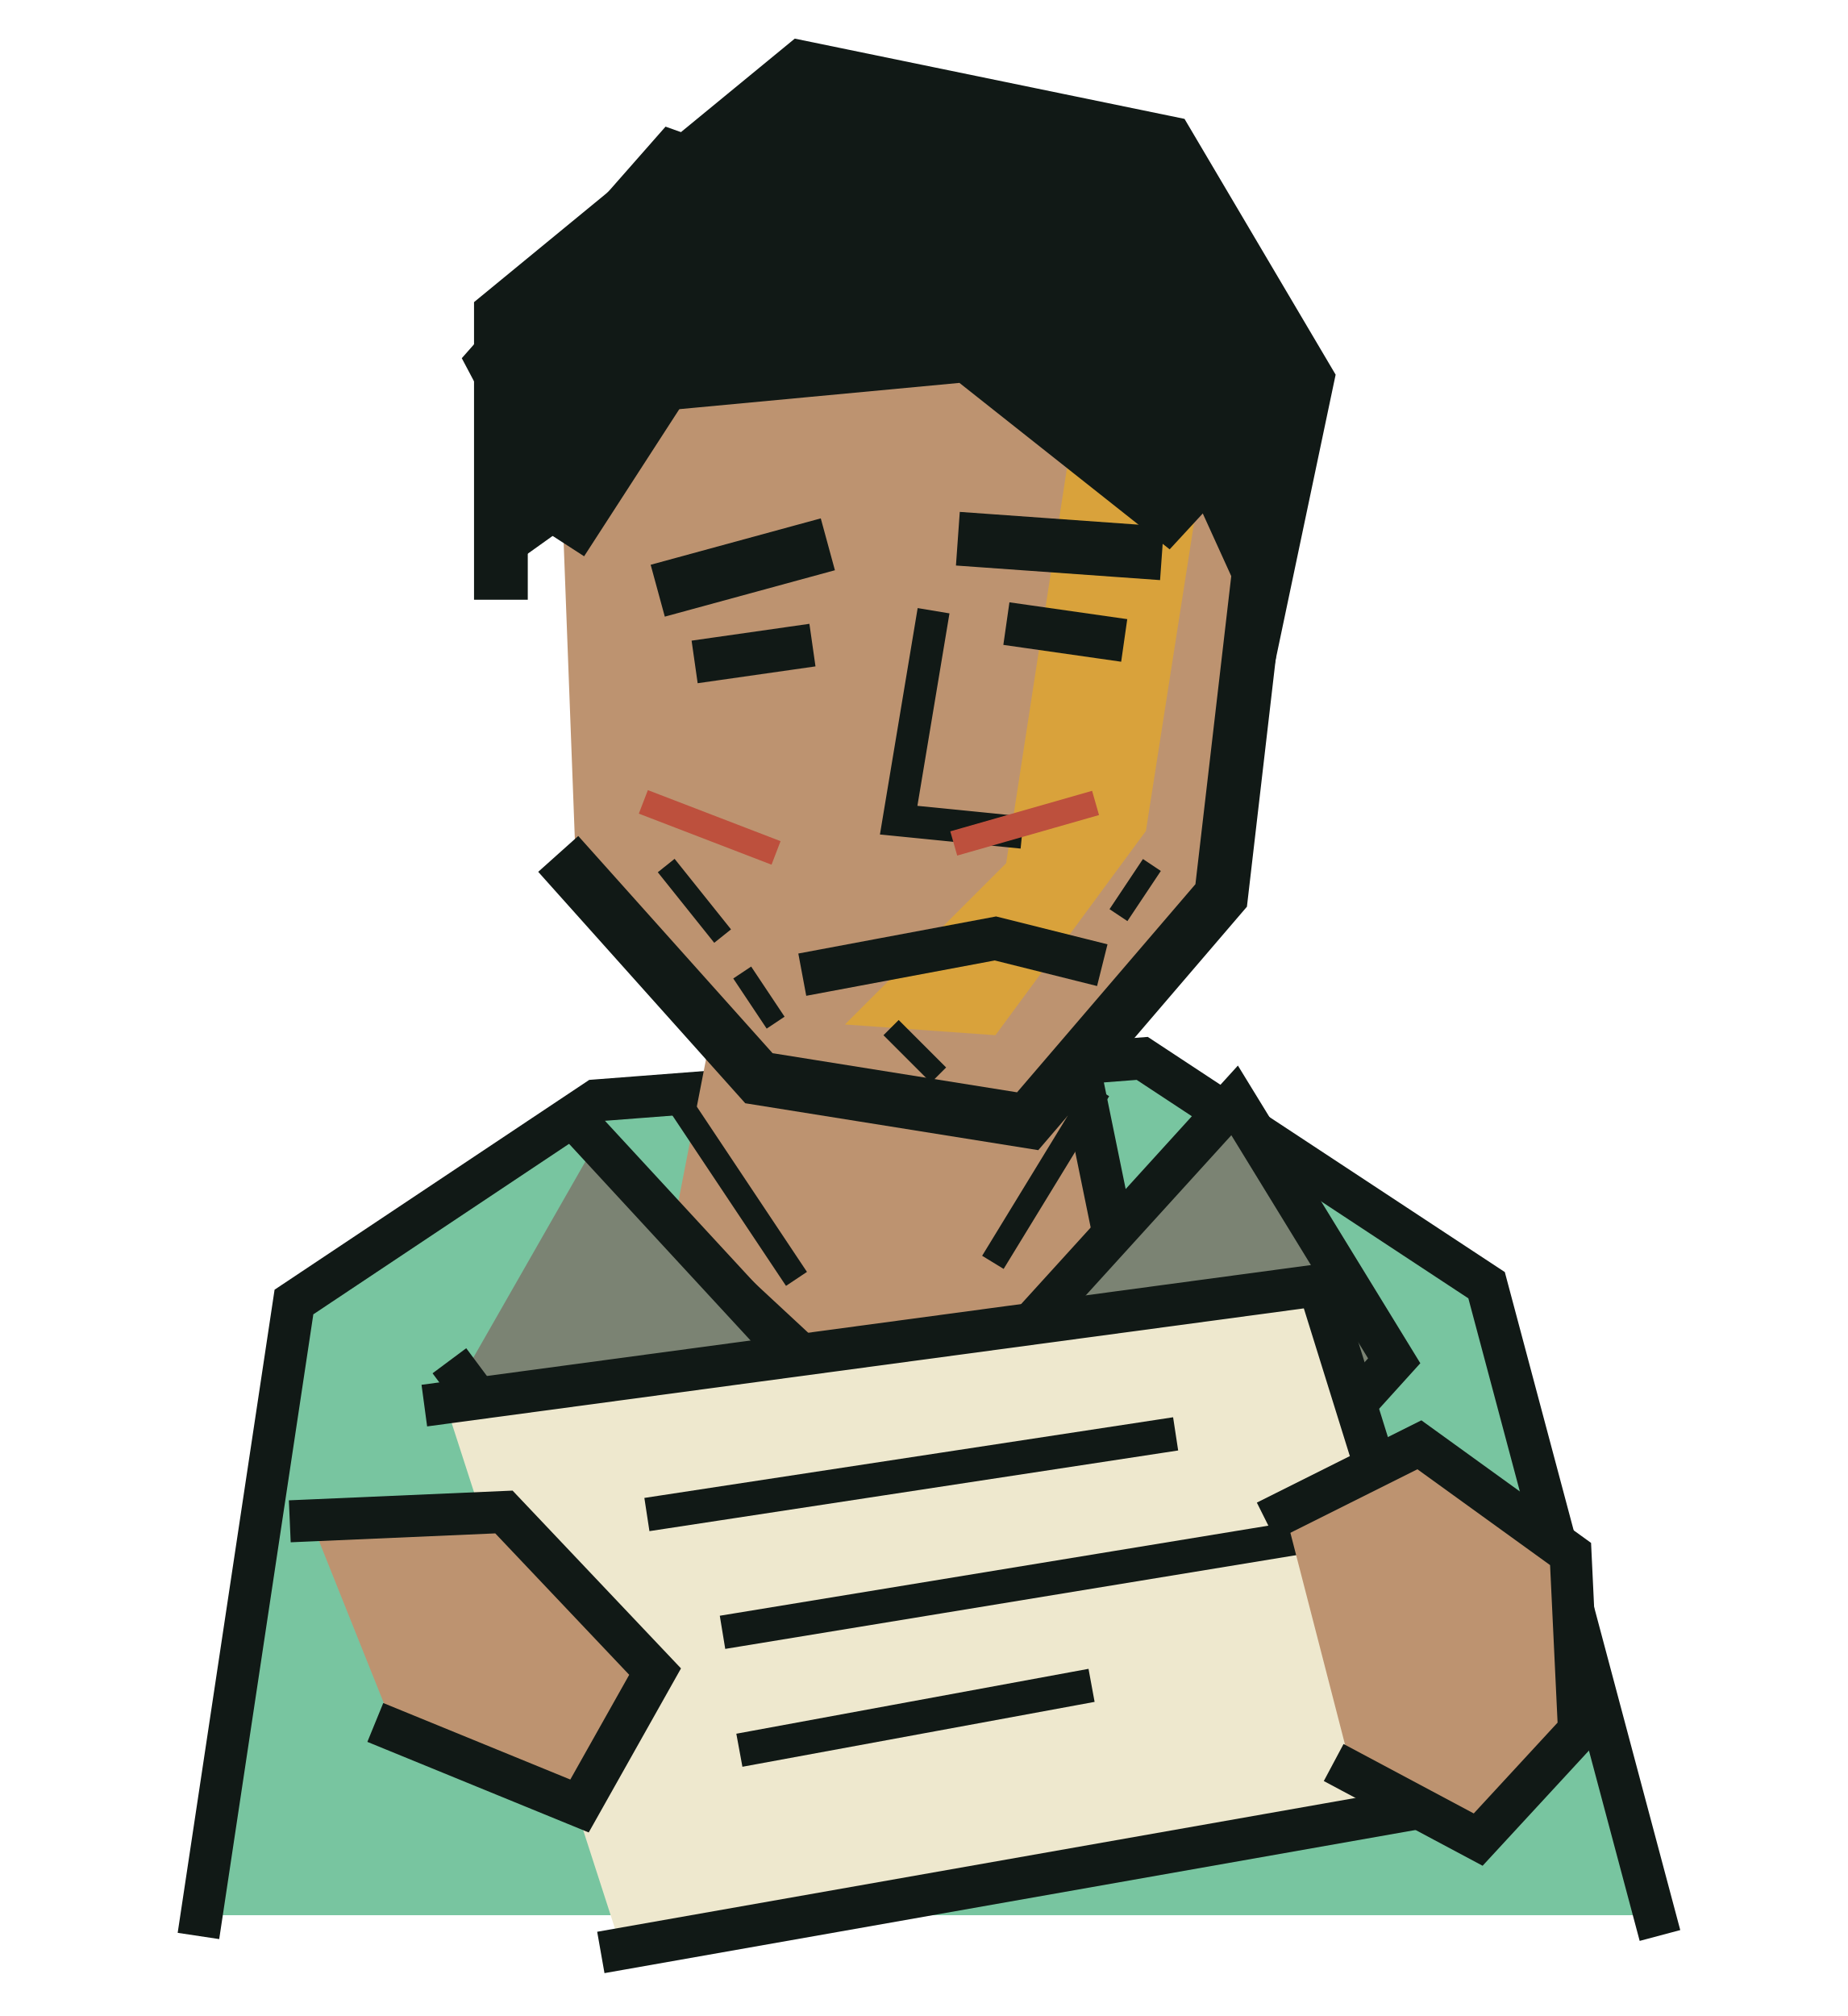
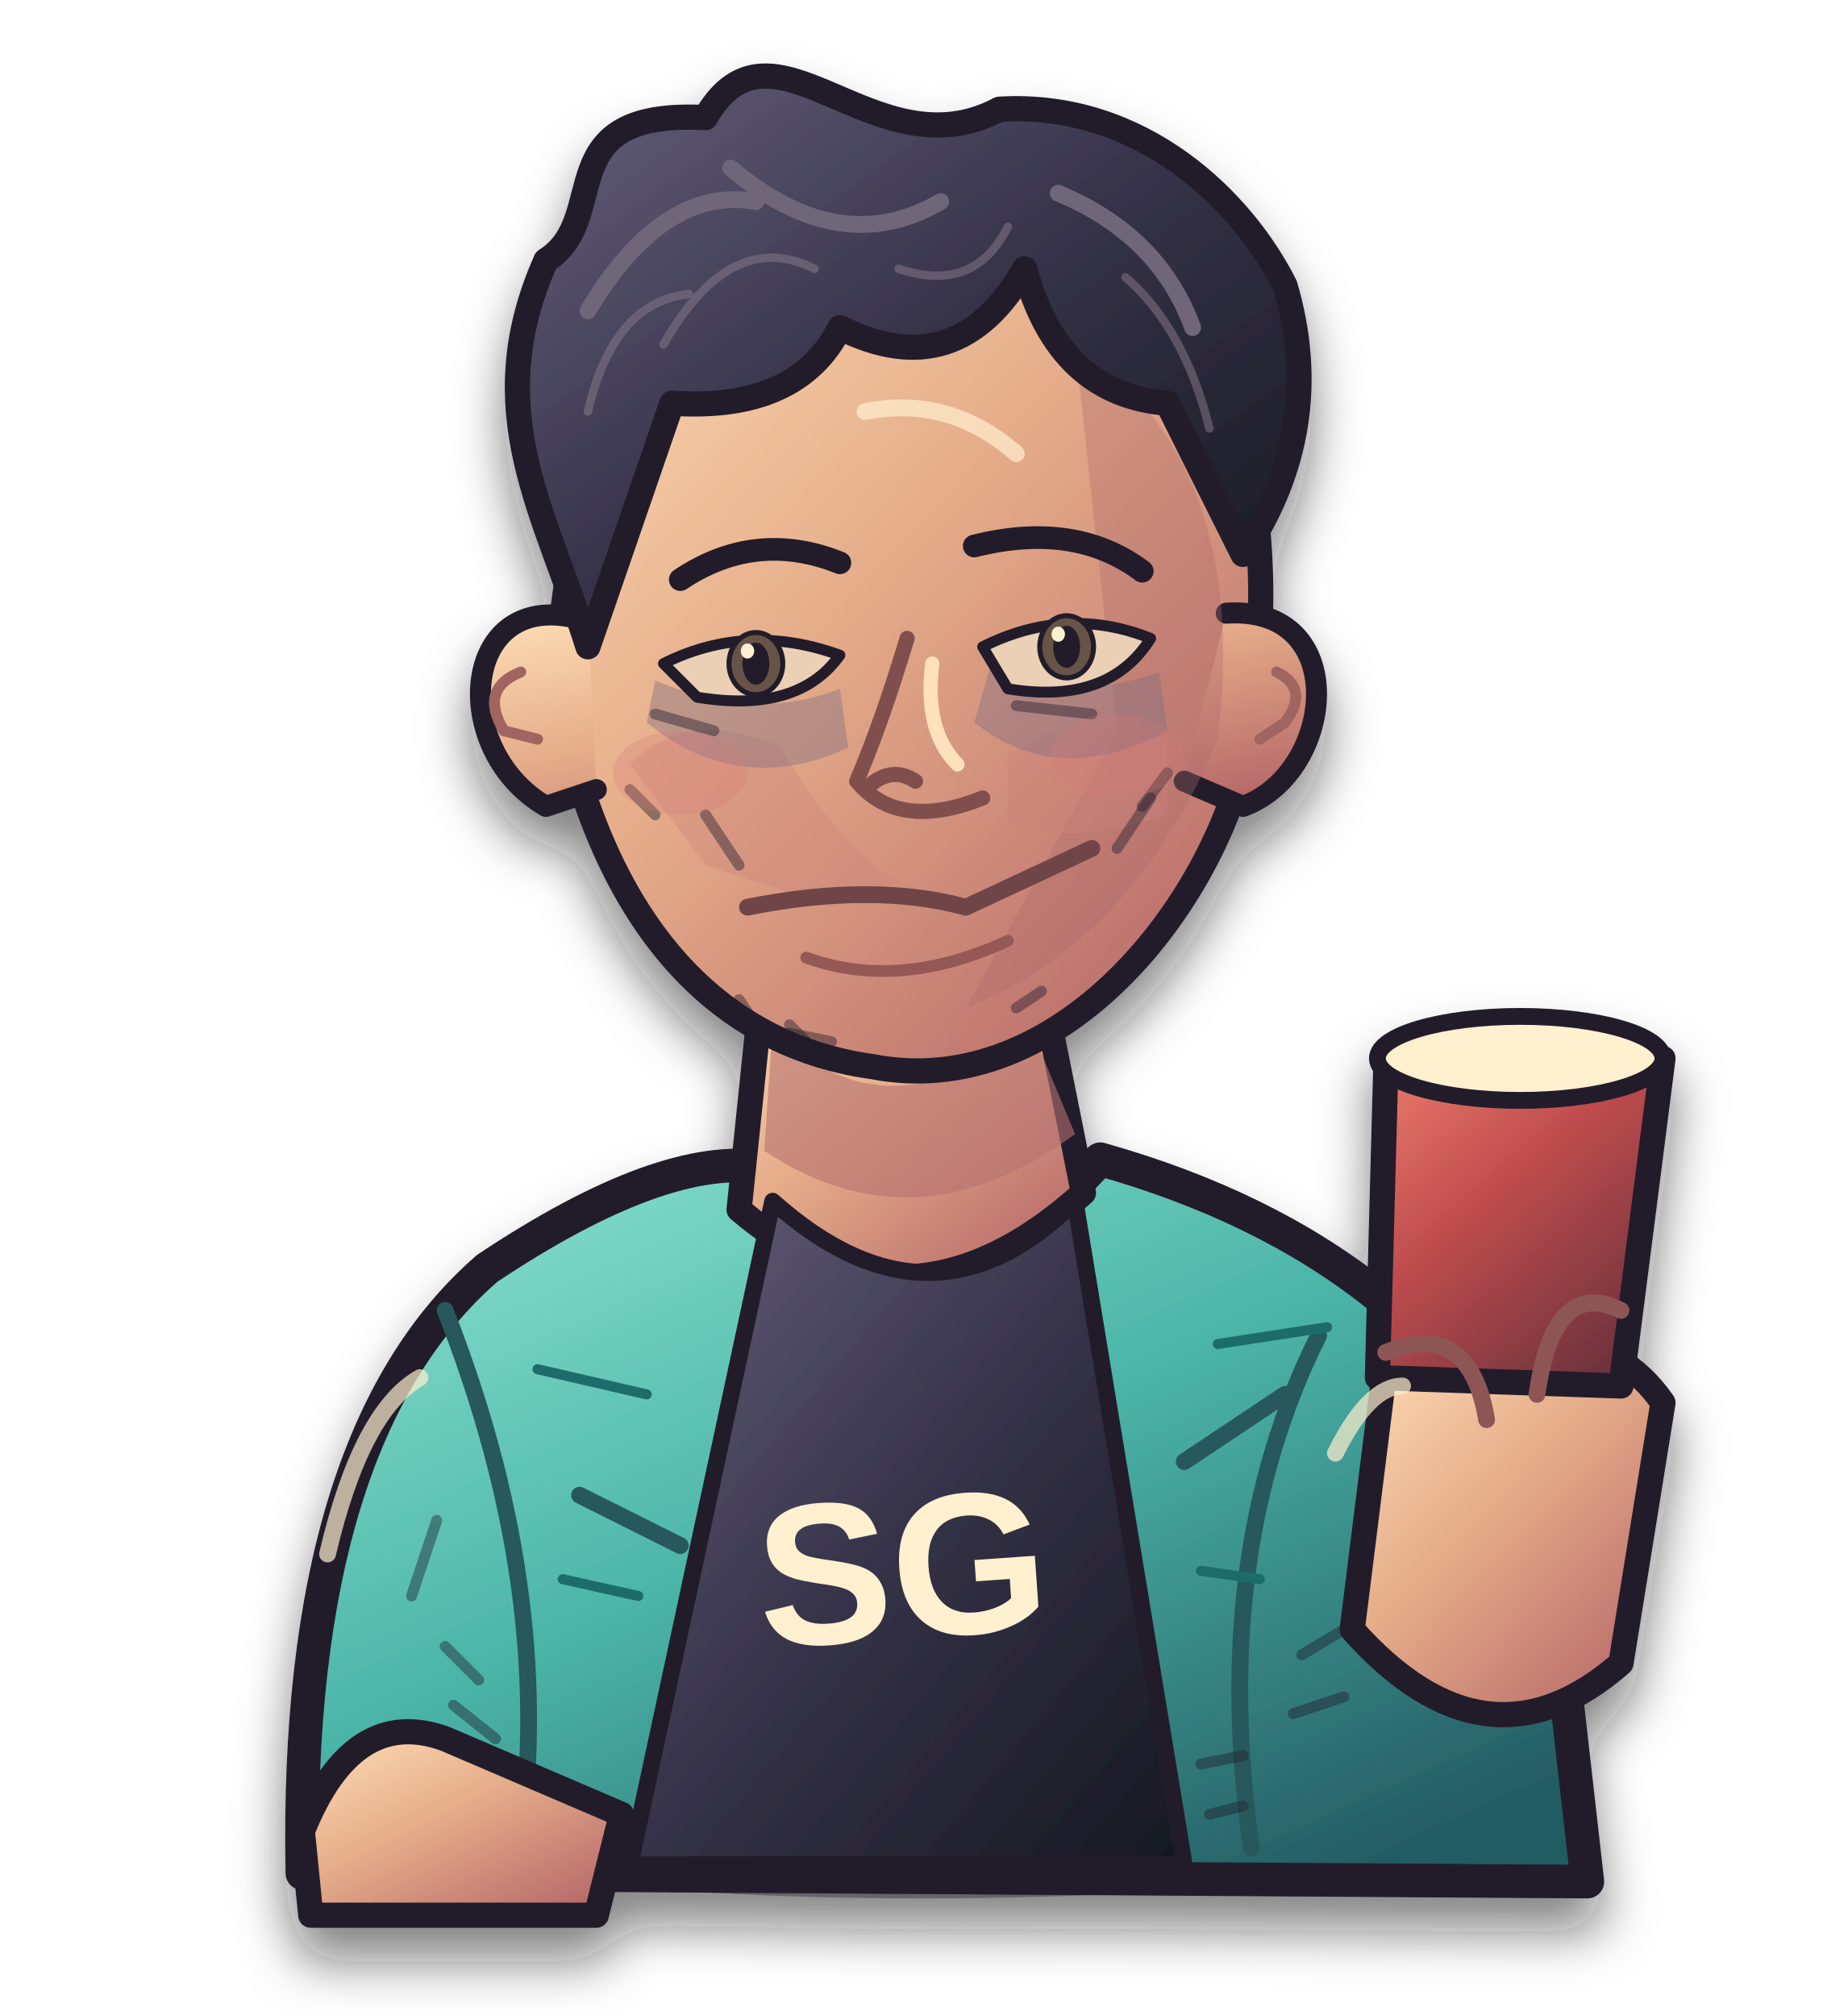
<svg xmlns="http://www.w3.org/2000/svg" viewBox="0 0 220 240" role="img" aria-labelledby="title">
  <defs>
-     <pattern id="hatch" width="10" height="10" patternUnits="userSpaceOnUse" patternTransform="rotate(-18)">
-       <path d="M0 0V10" stroke="#111916" stroke-width="2" opacity=".3" />
+     <linearGradient id="skin" x1="0" y1="0" x2=".85" y2="1">
+       <stop stop-color="#ffe0b8" />
+       <stop offset=".48" stop-color="#e5ac89" />
+       <stop offset="1" stop-color="#b76969" />
+     </linearGradient>
+     <linearGradient id="paper" x1="0" y1="0" x2=".7" y2="1">
+       <stop stop-color="#fff9dd" />
+       <stop offset=".7" stop-color="#e5ca97" />
+       <stop offset="1" stop-color="#af815a" />
+     </linearGradient>
+     <linearGradient id="gold" x1="0" y1="0" x2=".8" y2="1">
+       <stop stop-color="#fff0a3" />
+       <stop offset=".45" stop-color="#e6a743" />
+       <stop offset="1" stop-color="#9d522d" />
+     </linearGradient>
+     <linearGradient id="teal" x1="0" y1="0" x2=".8" y2="1">
+       <stop stop-color="#90e5d1" />
+       <stop offset=".5" stop-color="#4bb5a8" />
+       <stop offset="1" stop-color="#245c63" />
+     </linearGradient>
+     <linearGradient id="pink" x1="0" y1="0" x2=".8" y2="1">
+       <stop stop-color="#ff9dbb" />
+       <stop offset=".5" stop-color="#d64d86" />
+       <stop offset="1" stop-color="#71294f" />
+     </linearGradient>
+     <linearGradient id="cloth" x1="0" y1="0" x2="1" y2="1">
+       <stop stop-color="#66607b" />
+       <stop offset=".5" stop-color="#353248" />
+       <stop offset="1" stop-color="#161820" />
+     </linearGradient>
+     <linearGradient id="bread" x1="0" y1="0" x2=".5" y2="1">
+       <stop stop-color="#ffe1a1" />
+       <stop offset=".55" stop-color="#ce985e" />
+       <stop offset="1" stop-color="#985335" />
+     </linearGradient>
+     <linearGradient id="beer" x1="0" y1="0" x2="1" y2="1">
+       <stop stop-color="#b2b757" />
+       <stop offset=".4" stop-color="#526941" />
+       <stop offset="1" stop-color="#172d2c" />
+     </linearGradient>
+     <linearGradient id="red" x1="0" y1="0" x2=".7" y2="1">
+       <stop stop-color="#f18370" />
+       <stop offset=".5" stop-color="#be4c4d" />
+       <stop offset="1" stop-color="#71333d" />
+     </linearGradient>
+     <radialGradient id="glow">
+       <stop stop-color="#efbd7a" stop-opacity=".35" />
+       <stop offset="1" stop-color="#efbd7a" stop-opacity="0" />
+     </radialGradient>
+     <radialGradient id="neon">
+       <stop stop-color="#f05ba5" stop-opacity=".6" />
+       <stop offset="1" stop-color="#f05ba5" stop-opacity="0" />
+     </radialGradient>
+     <filter id="shadow" x="-30%" y="-25%" width="160%" height="160%">
+       <feDropShadow dx="0" dy="4" stdDeviation="3" flood-color="#100f19" flood-opacity=".52" />
+     </filter>
+     <filter id="bloom" x="-60%" y="-60%" width="220%" height="220%">
+       <feGaussianBlur stdDeviation="3" />
+     </filter>
+     <pattern id="inkgrain" width="19" height="23" patternUnits="userSpaceOnUse">
+       <path d="M2 4l3 1m8 12 2-1m-6 8 2 1" stroke="#fff4d4" stroke-width=".6" opacity=".15" />
+       <path d="m9 8 2-1m6 14 2-1" stroke="#201b2a" stroke-width=".7" opacity=".2" />
    </pattern>
  </defs>
-   <g stroke-linejoin="miter" stroke-linecap="square">
-     <path d="M24 228 35 155 71 131 136 126 177 153 197 228" fill="#78c5a0" stroke="#111916" stroke-width="5" stroke-linejoin="miter" stroke-linecap="square" />
-     <path d="M87 111 124 105 133 149 108 173 80 147" fill="#bd9370" stroke="#111916" stroke-width="5" stroke-linejoin="miter" stroke-linecap="square" />
-     <path d="M71 136 107 175 147 131 166 162 147 183 123 217 90 211 55 164" fill="#7b8373" stroke="#111916" stroke-width="5" stroke-linejoin="miter" stroke-linecap="square" />
-     <g transform="translate(107 81) scale(1.28)">
-       <path d="M-32-35 -10-49 22-43 35-23 30 20 12 41 -13 37 -30 18" fill="#bd9370" stroke="#111916" stroke-width="5" stroke-linejoin="miter" stroke-linecap="square" />
-       <path d="M-30-15 -19-32 0-31 11-42 24-31 34-9 38-28 25-50 -9-57 -37-34 -37-10" fill="#111916" stroke="#111916" stroke-width="5" stroke-linejoin="miter" stroke-linecap="square" />
-       <path d="M16-22 28-18 23 14 9 33 -5 32 10 17" fill="#d9a23b" stroke="none" stroke-width="0" stroke-linejoin="miter" stroke-linecap="square" />
-       <path d="M-20-9 -9-12 M8-13 22-12" fill="none" stroke="#111916" stroke-width="5" stroke-linejoin="miter" stroke-linecap="square" />
-       <path d="M-17-2 -10-3 M12-5 19-4" fill="none" stroke="#111916" stroke-width="4" stroke-linejoin="miter" stroke-linecap="square" />
-       <path d="M3-5 0 13 10 14" fill="#bd9370" stroke="#111916" stroke-width="3" stroke-linejoin="miter" stroke-linecap="square" />
-       <path d="M-7 27 9 24 17 26" fill="none" stroke="#111916" stroke-width="4" stroke-linejoin="miter" stroke-linecap="square" />
-       <path d="M-21 18 -17 23 M-14 28 -12 31 M0 33 3 36 M21 21 23 18" fill="none" stroke="#111916" stroke-width="2" stroke-linejoin="miter" stroke-linecap="square" />
+   <g stroke-linecap="round" stroke-linejoin="round">
+     <g filter="url(#shadow)">
+       <ellipse cx="110" cy="215" rx="74" ry="11" fill="#100f19" stroke="none" stroke-width="0" opacity=".35" />
+       <path d="M36 223Q35 171 58 151Q79 137 91 139L110 160L131 138Q170 149 184 180L189 224Z" fill="url(#teal)" stroke="#211c2a" stroke-width="4" />
+       <path d="M91 115L88 144Q108 161 129 142L123 112" fill="url(#skin)" stroke="#211c2a" stroke-width="3" />
+       <path d="M92 122q12 14 31 1L128 135Q109 149 91 137Z" fill="#b67170" stroke="none" stroke-width="0" opacity=".6" />
+       <path d="M92 143Q111 160 128 143L141 222H75Z" fill="url(#cloth)" stroke="#211c2a" stroke-width="2" />
+       <text x="108" y="195" font-family="Arial,sans-serif" font-size="24" font-weight="900" text-anchor="middle" fill="#fff0cf" transform="rotate(-4 108 195)">SG</text>
+       <path d="M70 51C74 25 98 15 124 27C144 28 155 57 148 91C143 110 125 131 104 127C82 124 70 105 66 80Z" fill="url(#skin)" stroke="#211c2a" stroke-width="3" />
+       <path d="M70 74C55 69 53 89 65 96L71 94M146 73C161 72 159 92 148 96L141 93" fill="url(#skin)" stroke="#211c2a" stroke-width="2.5" />
+       <path d="M128 41Q149 55 145 88Q135 112 115 120L133 87Z" fill="#ad6a6b" stroke="none" stroke-width="0" opacity=".35" />
+       <path d="M75 91Q82 84 93 89Q100 101 107 105L99 108Q90 105 84 103ZM120 90Q129 83 139 88L139 97Q127 101 120 98Z" fill="#ca827a" stroke="none" stroke-width="0" opacity=".36" />
+       <path d="M78 81Q90 86 100 82L101 89Q88 95 77 86ZM118 79Q127 84 138 80L139 87Q126 94 116 86Z" fill="#806d82" stroke="none" stroke-width="0" opacity=".42" />
+       <path d="M81 69Q90 63 100 67M116 65Q128 62 136 68" fill="none" stroke="#211c2a" stroke-width="2.7" />
+       <path d="M79 79Q89 74 100 78Q95 85 83 83ZM117 77Q127 72 137 76Q132 84 120 82Z" fill="#ecd0b5" stroke="#211c2a" stroke-width="1.3" />
+       <ellipse cx="90" cy="79" rx="3.2" ry="3.7" fill="#685346" stroke="#211c2a" stroke-width="0.6" />
+       <ellipse cx="127" cy="77" rx="3.2" ry="3.7" fill="#685346" stroke="#211c2a" stroke-width="0.6" />
+       <ellipse cx="90" cy="79" rx="1.6" ry="2.5" fill="#211c2a" stroke="none" stroke-width="0" />
+       <ellipse cx="127" cy="77" rx="1.6" ry="2.5" fill="#211c2a" stroke="none" stroke-width="0" />
+       <ellipse cx="89" cy="77.5" rx="0.8" ry="0.9" fill="#fff0cf" stroke="none" stroke-width="0" />
+       <ellipse cx="126" cy="75.5" rx="0.8" ry="0.9" fill="#fff0cf" stroke="none" stroke-width="0" />
+       <path d="M108 76Q105 86 102 93Q107 99 117 95M103 94q3-3 6-1" fill="none" stroke="#80504e" stroke-width="1.8" />
+       <path d="M111 79Q110 87 114 91" fill="none" stroke="#ffe1bb" stroke-width="1.7" />
+       <path d="M62 80q-5 2-2 7l4 1M152 80q4 2 1 6l-3 2" fill="none" stroke="#a06560" stroke-width="1.3" />
+       <path d="M103 49Q113 47 121 54" fill="none" stroke="#fff0cf" stroke-width="2" opacity=".7" />
+       <path d="M89 108Q104 105 115 108L130 101" fill="none" stroke="#6f4447" stroke-width="2" />
+       <path d="M96 114q11 4 24-2" fill="none" stroke="#945955" stroke-width="1.4" />
+       <path d="M84 97l4 6M137 95l-4 6M88 119l2 3M94 122l2 2M121 120l3-2" fill="none" stroke="#211c2a" stroke-width="1.3" opacity=".43" />
+       <path d="M78 85l7 2M121 84l9 1M75 94l3 3M139 92l-3 4M94 123l5 1" fill="none" stroke="#211c2a" stroke-width="1.3" opacity=".43" />
+       <ellipse cx="81" cy="92" rx="8" ry="5" fill="#d47676" stroke="none" stroke-width="0" opacity=".26" />
+       <ellipse cx="133" cy="90" rx="8" ry="5" fill="#d47676" stroke="none" stroke-width="0" opacity=".24" />
+       <path d="M70 77C65 61 57 49 65 31C73 26 65 13 84 14C92 0 104 21 119 13C136 12 148 24 153 34Q158 51 148 66L139 48Q126 47 122 32Q114 46 100 39Q95 49 80 48Z" fill="url(#cloth)" stroke="#211c2a" stroke-width="3" />
+       <path d="M70 37q9-15 20-13M87 20q13 11 25 4M126 23q12 5 16 16" fill="none" stroke="#706679" stroke-width="2" />
+       <path d="M70 49q3-13 12-14M79 41q8-14 18-9M107 32q9 3 13-5M134 33q7 6 10 18" fill="none" stroke="#8c7c8b" stroke-width="1" opacity=".5" />
+       <path d="M53 156q13 33 9 63M157 159q-13 26-8 61M69 178l12 6M141 174l12-8" fill="none" stroke="#28595b" stroke-width="2" />
+       <path d="M165 162q24-8 33 5l-5 31q-16 14-32-4Z" fill="url(#skin)" stroke="#211c2a" stroke-width="3" />
+       <path d="M164 164L165 127Q181 119 198 126L193 165Z" fill="url(#red)" stroke="#211c2a" stroke-width="3" />
+       <ellipse cx="181" cy="126" rx="17" ry="5" fill="#fff0cf" stroke="#211c2a" stroke-width="2" />
+       <path d="M165 161q10-4 12 8M193 156q-8-4-10 10" fill="none" stroke="#8d5754" stroke-width="2" />
+       <path d="M36 218q6-15 17-11l21 9-3 12H37Z" fill="url(#skin)" stroke="#211c2a" stroke-width="3" />
+       <path d="M39 185q4-17 11-21M159 173q4-8 8-8" fill="none" stroke="#fff0cf" stroke-width="2" opacity=".7" />
+       <path d="M143 210l5-1M144 216l4-1M52 181l-3 9" fill="none" stroke="#211c2a" stroke-width="1.3" opacity=".43" />
+       <path d="M64 163l13 3M145 160l13-2M67 188l9 2M143 187l7 1" fill="none" stroke="#1d6d6b" stroke-width="1.2" />
+       <path d="M53 196l4 4M54 203l5 4M155 197l5-3M154 204l6-2" fill="none" stroke="#211c2a" stroke-width="1.3" opacity=".43" />
    </g>
-     <path d="M67 60 58 43 80 18 108 28 128 17 151 49 139 62 115 43 83 46" fill="#111916" stroke="#111916" stroke-width="5" stroke-linejoin="miter" stroke-linecap="square" />
-     <path d="M78 96 91 101 M115 100 129 96" fill="none" stroke="#bd503d" stroke-width="3" stroke-linejoin="miter" stroke-linecap="square" />
-     <path d="M53 167 157 153 176 214 74 232" fill="#eee8ce" stroke="#111916" stroke-width="5" stroke-linejoin="miter" stroke-linecap="square" />
-     <path d="M79 180 138 171 M88 194 155 183 M90 208 128 201" fill="none" stroke="#111916" stroke-width="4" stroke-linejoin="miter" stroke-linecap="square" />
-     <path d="M37 181 60 180 78 199 69 215 47 206" fill="#bd9370" stroke="#111916" stroke-width="5" stroke-linejoin="miter" stroke-linecap="square" />
-     <path d="M153 180 169 172 187 185 188 206 176 219 161 211" fill="#bd9370" stroke="#111916" stroke-width="5" stroke-linejoin="miter" stroke-linecap="square" />
-     <path d="M80 130 94 151 M130 131 119 149" fill="none" stroke="#111916" stroke-width="3" stroke-linejoin="miter" stroke-linecap="square" />
  </g>
</svg>
